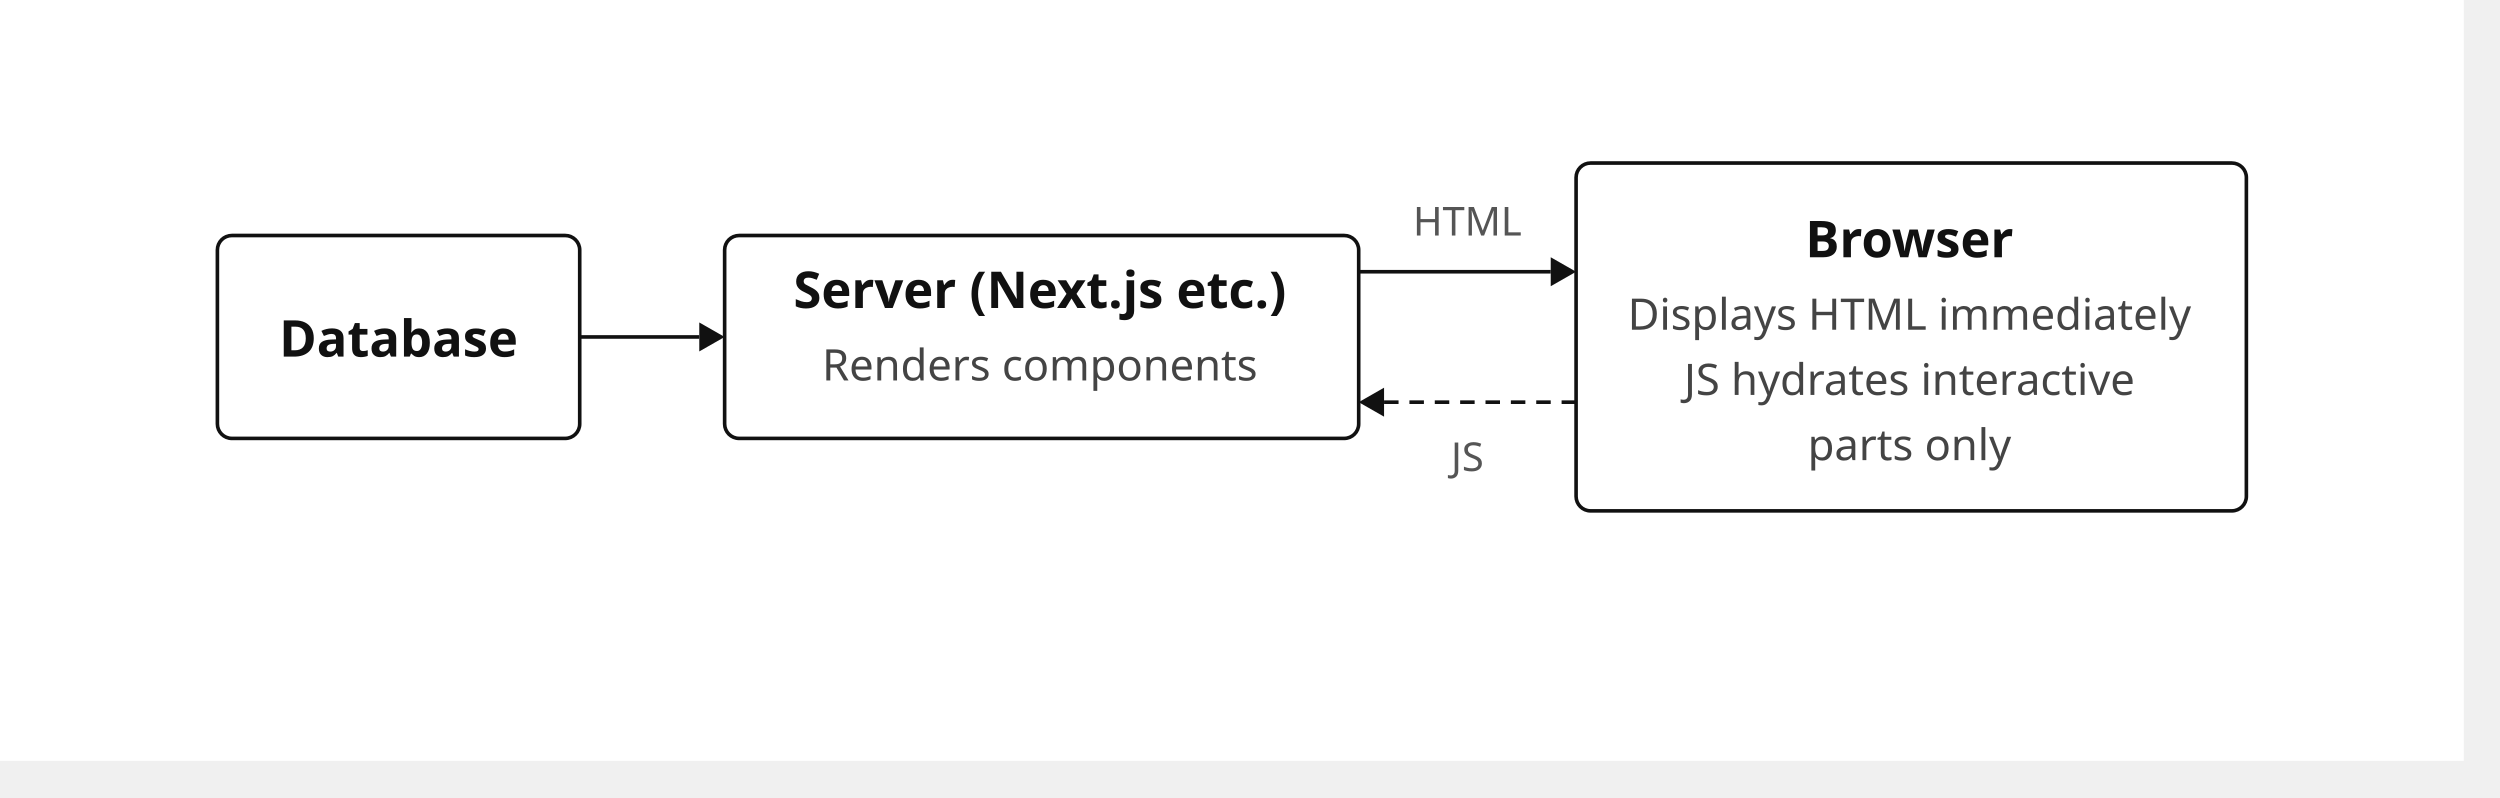
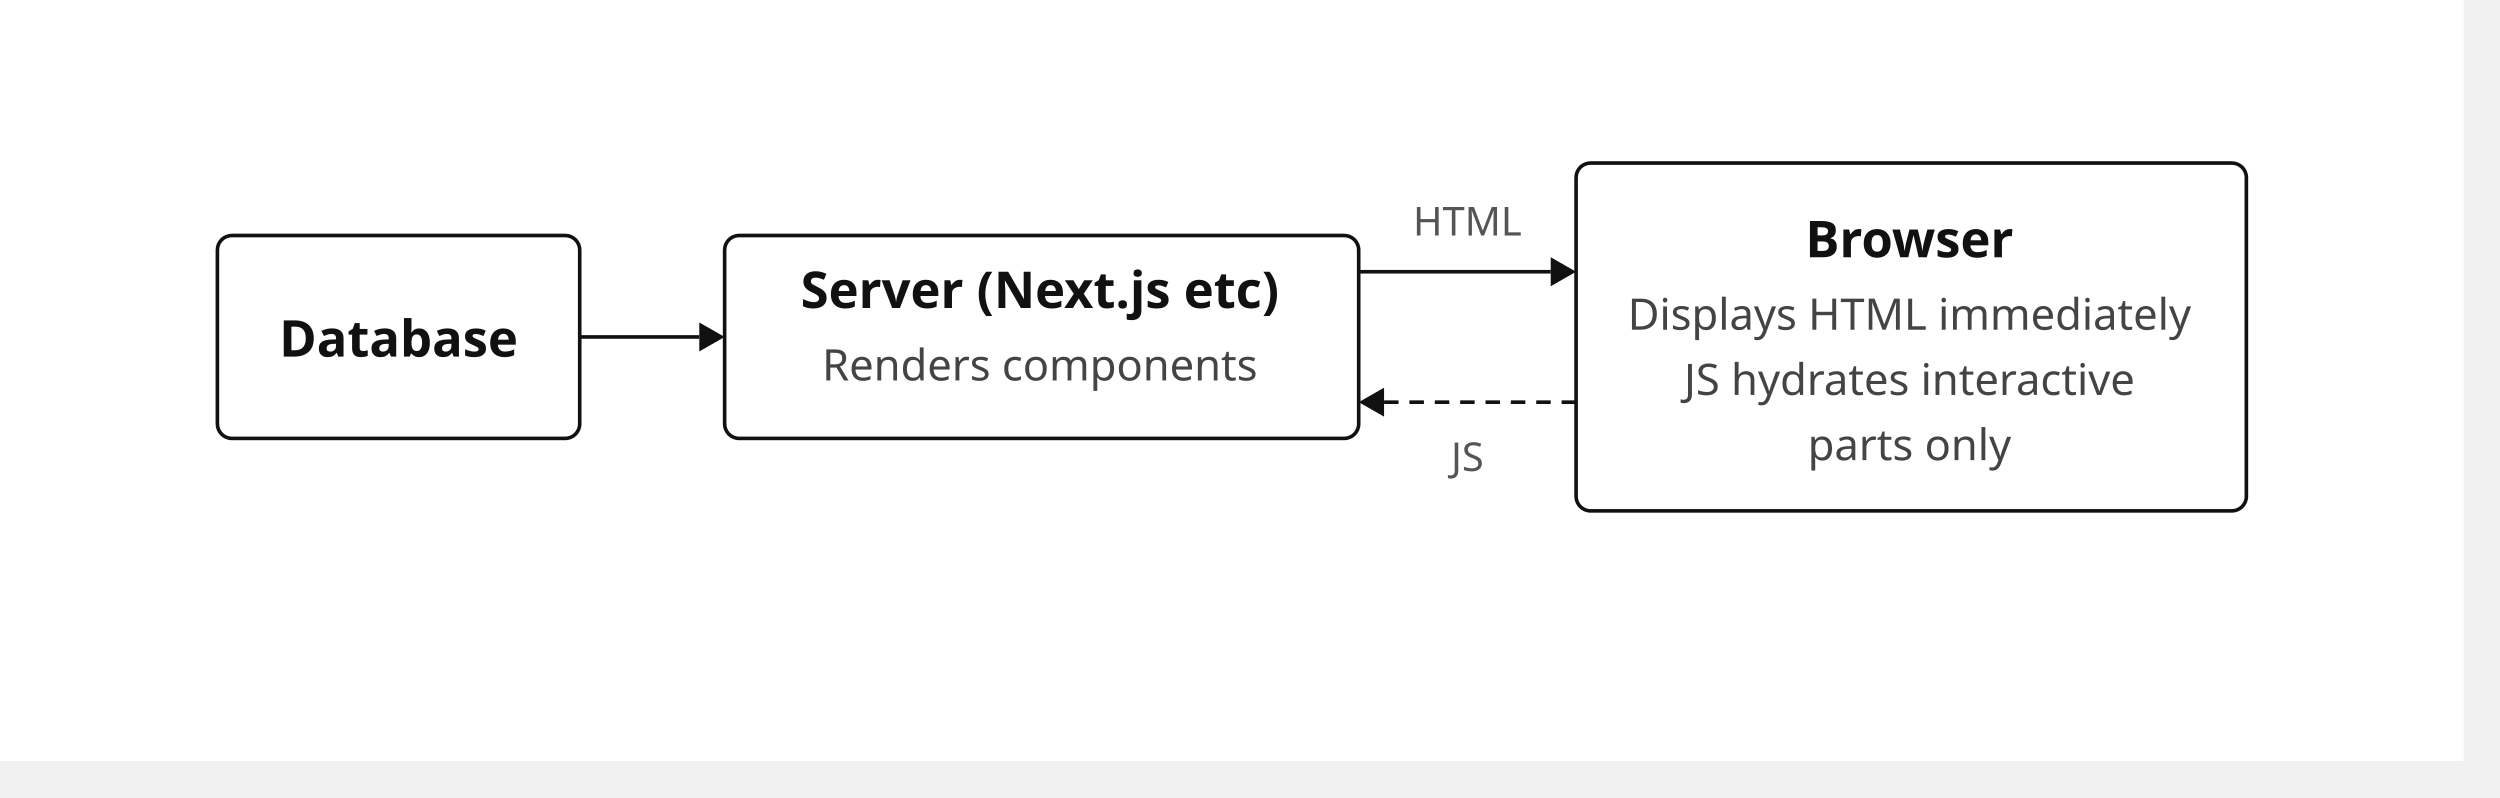
<svg xmlns="http://www.w3.org/2000/svg" width="100%" viewBox="0 0 690 220" role="img" font-family="sans-serif" style="">
  <rect width="680" height="210" fill="#fff" style="fill:rgb(255, 255, 255);stroke:none;color:rgb(255, 255, 255);stroke-width:1px;stroke-linecap:butt;stroke-linejoin:miter;opacity:1;font-family:sans-serif;font-size:16px;font-weight:400;text-anchor:start;dominant-baseline:auto" />
  <rect x="60" y="65" width="100" height="56" rx="4" fill="none" stroke="#111" stroke-width="1" style="fill:none;stroke:rgb(17, 17, 17);color:rgb(255, 255, 255);stroke-width:1px;stroke-linecap:butt;stroke-linejoin:miter;opacity:1;font-family:sans-serif;font-size:16px;font-weight:400;text-anchor:start;dominant-baseline:auto" />
  <text x="110" y="93" text-anchor="middle" font-size="14" font-weight="600" fill="#111" dominant-baseline="central" style="fill:rgb(17, 17, 17);stroke:none;color:rgb(255, 255, 255);stroke-width:1px;stroke-linecap:butt;stroke-linejoin:miter;opacity:1;font-family:sans-serif;font-size:14px;font-weight:600;text-anchor:middle;dominant-baseline:central">Database</text>
  <line x1="160" y1="93" x2="193" y2="93" stroke="#111" stroke-width="1" style="fill:rgb(0, 0, 0);stroke:rgb(17, 17, 17);color:rgb(255, 255, 255);stroke-width:1px;stroke-linecap:butt;stroke-linejoin:miter;opacity:1;font-family:sans-serif;font-size:16px;font-weight:400;text-anchor:start;dominant-baseline:auto" />
  <polygon points="200,93 193,89 193,97" fill="#111" />
  <rect x="200" y="65" width="175" height="56" rx="4" fill="none" stroke="#111" stroke-width="1" style="fill:none;stroke:rgb(17, 17, 17);color:rgb(255, 255, 255);stroke-width:1px;stroke-linecap:butt;stroke-linejoin:miter;opacity:1;font-family:sans-serif;font-size:16px;font-weight:400;text-anchor:start;dominant-baseline:auto" />
-   <text x="287" y="85" text-anchor="middle" font-size="14" font-weight="600" fill="#111" style="fill:rgb(17, 17, 17);stroke:none;color:rgb(255, 255, 255);stroke-width:1px;stroke-linecap:butt;stroke-linejoin:miter;opacity:1;font-family:sans-serif;font-size:14px;font-weight:600;text-anchor:middle;dominant-baseline:auto">Server (Next.js etc.)</text>
+   <text x="287" y="85" text-anchor="middle" font-size="14" font-weight="600" fill="#111" style="fill:rgb(17, 17, 17);stroke:none;color:rgb(255, 255, 255);stroke-width:1px;stroke-linecap:butt;stroke-linejoin:miter;opacity:1;font-family:sans-serif;font-size:14px;font-weight:600;text-anchor:middle;dominant-baseline:auto">Server (Next.js etc)</text>
  <text x="287" y="105" text-anchor="middle" font-size="12" fill="#444" style="fill:rgb(68, 68, 68);stroke:none;color:rgb(255, 255, 255);stroke-width:1px;stroke-linecap:butt;stroke-linejoin:miter;opacity:1;font-family:sans-serif;font-size:12px;font-weight:400;text-anchor:middle;dominant-baseline:auto">Renders components</text>
  <line x1="375" y1="75" x2="428" y2="75" stroke="#111" stroke-width="1" style="fill:rgb(0, 0, 0);stroke:rgb(17, 17, 17);color:rgb(255, 255, 255);stroke-width:1px;stroke-linecap:butt;stroke-linejoin:miter;opacity:1;font-family:sans-serif;font-size:16px;font-weight:400;text-anchor:start;dominant-baseline:auto" />
  <polygon points="435,75 428,71 428,79" fill="#111" />
  <text x="405" y="65" text-anchor="middle" font-size="11" fill="#555" style="fill:rgb(85, 85, 85);stroke:none;color:rgb(255, 255, 255);stroke-width:1px;stroke-linecap:butt;stroke-linejoin:miter;opacity:1;font-family:sans-serif;font-size:11px;font-weight:400;text-anchor:middle;dominant-baseline:auto">HTML</text>
  <line x1="435" y1="111" x2="382" y2="111" stroke="#111" stroke-width="1" stroke-dasharray="4 3" style="fill:rgb(0, 0, 0);stroke:rgb(17, 17, 17);color:rgb(255, 255, 255);stroke-width:1px;stroke-dasharray:4px, 3px;stroke-linecap:butt;stroke-linejoin:miter;opacity:1;font-family:sans-serif;font-size:16px;font-weight:400;text-anchor:start;dominant-baseline:auto" />
  <polygon points="375,111 382,107 382,115" fill="#111" />
  <text x="405" y="130" text-anchor="middle" font-size="11" fill="#555" style="fill:rgb(85, 85, 85);stroke:none;color:rgb(255, 255, 255);stroke-width:1px;stroke-linecap:butt;stroke-linejoin:miter;opacity:1;font-family:sans-serif;font-size:11px;font-weight:400;text-anchor:middle;dominant-baseline:auto">JS</text>
  <rect x="435" y="45" width="185" height="96" rx="4" fill="none" stroke="#111" stroke-width="1" style="fill:none;stroke:rgb(17, 17, 17);color:rgb(255, 255, 255);stroke-width:1px;stroke-linecap:butt;stroke-linejoin:miter;opacity:1;font-family:sans-serif;font-size:16px;font-weight:400;text-anchor:start;dominant-baseline:auto" />
  <text x="527" y="71" text-anchor="middle" font-size="14" font-weight="600" fill="#111" style="fill:rgb(17, 17, 17);stroke:none;color:rgb(255, 255, 255);stroke-width:1px;stroke-linecap:butt;stroke-linejoin:miter;opacity:1;font-family:sans-serif;font-size:14px;font-weight:600;text-anchor:middle;dominant-baseline:auto">Browser</text>
  <text x="527" y="91" text-anchor="middle" font-size="12" fill="#444" style="fill:rgb(68, 68, 68);stroke:none;color:rgb(255, 255, 255);stroke-width:1px;stroke-linecap:butt;stroke-linejoin:miter;opacity:1;font-family:sans-serif;font-size:12px;font-weight:400;text-anchor:middle;dominant-baseline:auto">Displays HTML immediately</text>
  <text x="527" y="109" text-anchor="middle" font-size="12" fill="#444" style="fill:rgb(68, 68, 68);stroke:none;color:rgb(255, 255, 255);stroke-width:1px;stroke-linecap:butt;stroke-linejoin:miter;opacity:1;font-family:sans-serif;font-size:12px;font-weight:400;text-anchor:middle;dominant-baseline:auto">JS hydrates interactive</text>
  <text x="527" y="127" text-anchor="middle" font-size="12" fill="#444" style="fill:rgb(68, 68, 68);stroke:none;color:rgb(255, 255, 255);stroke-width:1px;stroke-linecap:butt;stroke-linejoin:miter;opacity:1;font-family:sans-serif;font-size:12px;font-weight:400;text-anchor:middle;dominant-baseline:auto">parts only</text>
</svg>
